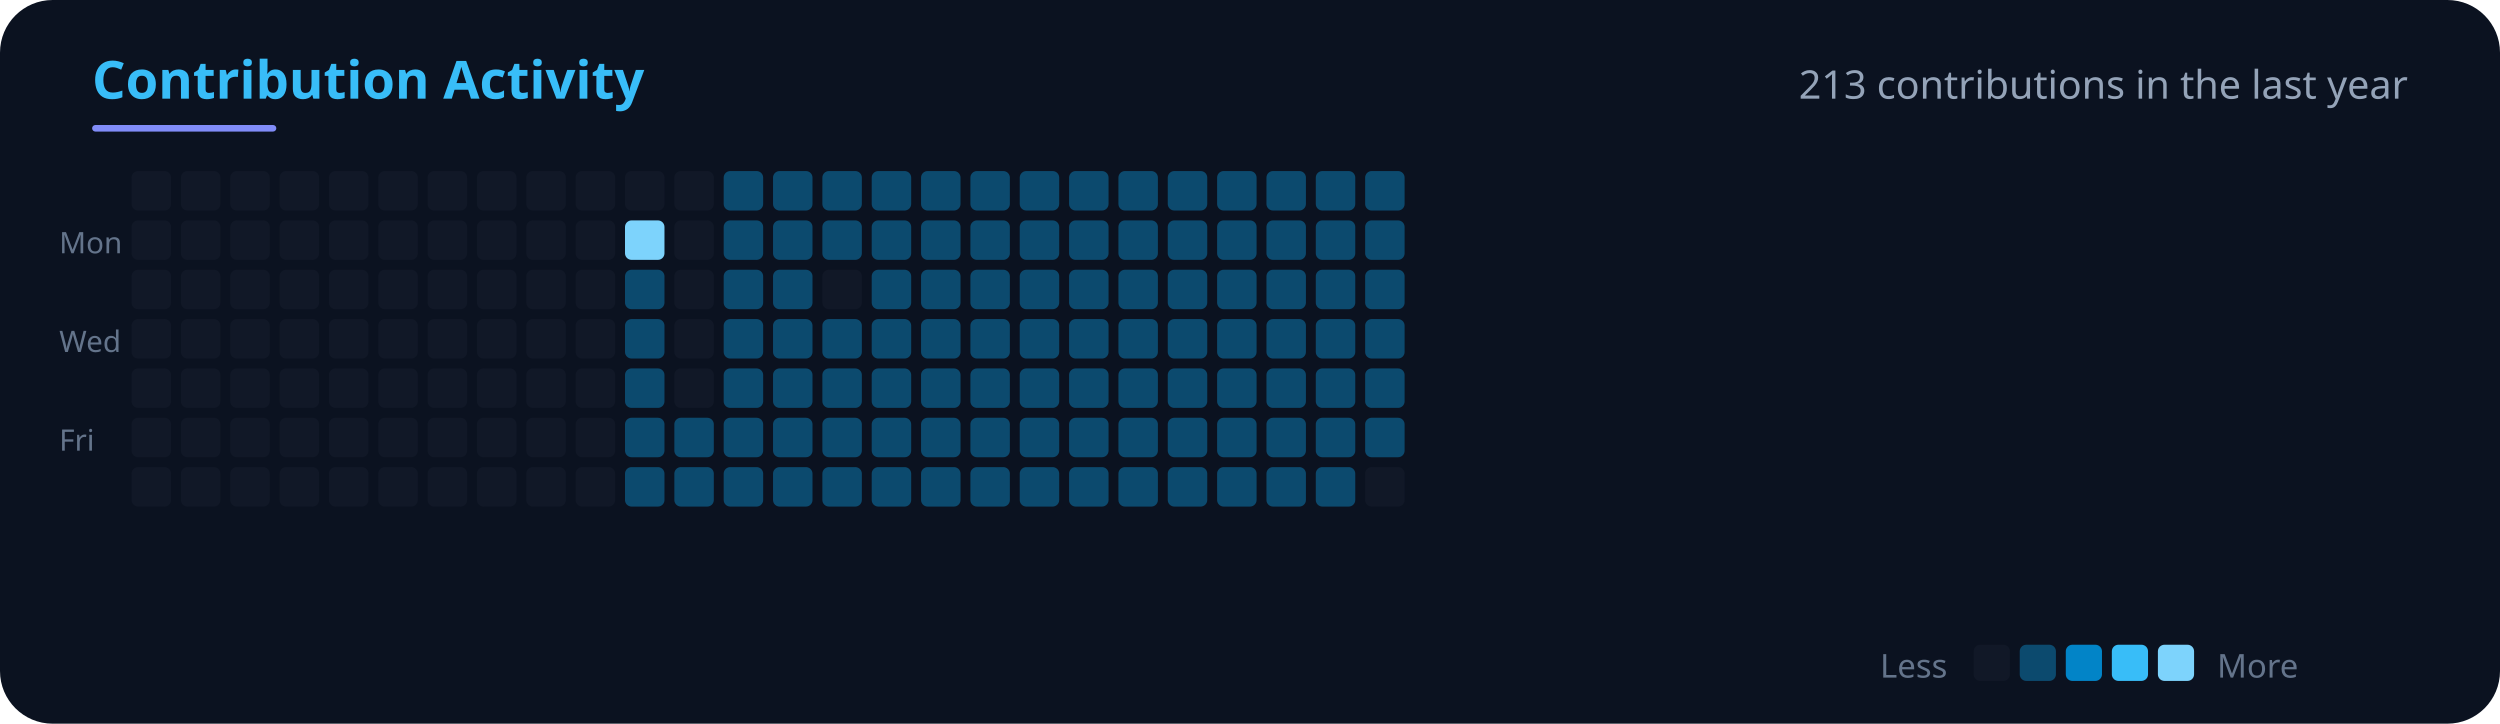
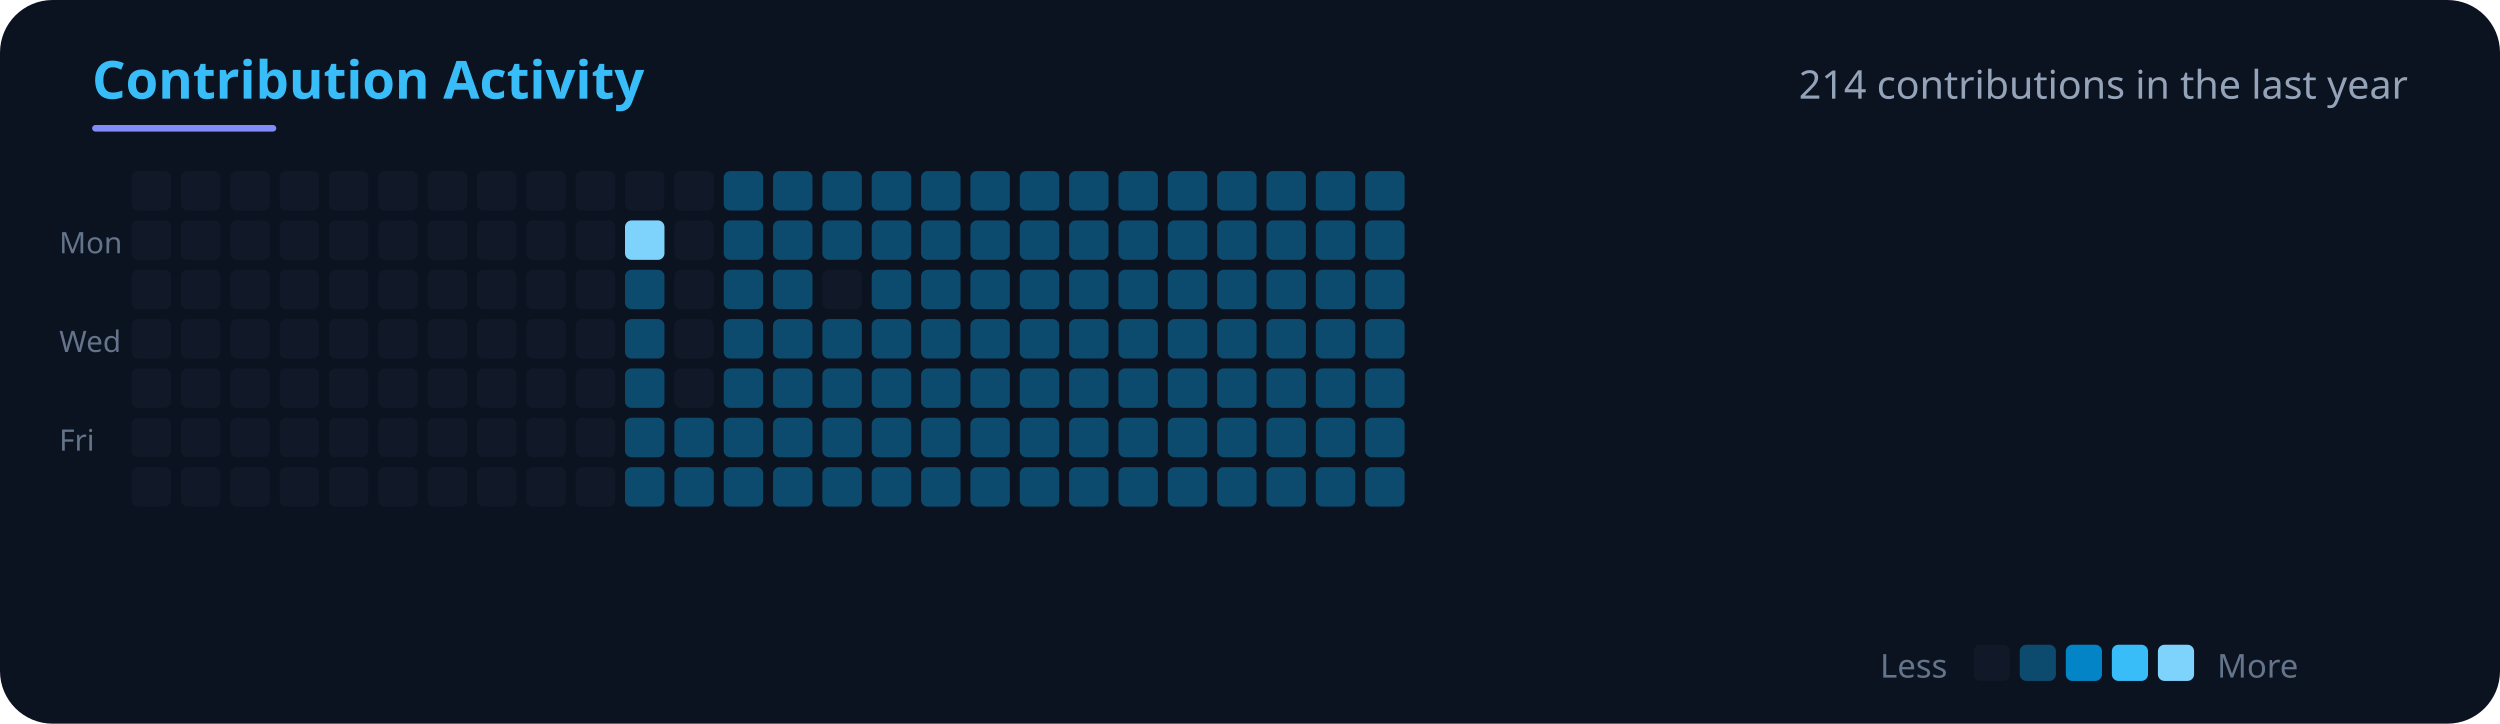
<svg xmlns="http://www.w3.org/2000/svg" width="760" height="220" viewBox="0 0 760 220" role="img">
  <rect width="100%" height="100%" rx="16" fill="#0B1220" />
  <text x="28" y="30" fill="#38BDF8" font-family="Segoe UI, Ubuntu, sans-serif" font-size="16" font-weight="700">Contribution Activity</text>
-   <text x="732" y="30" text-anchor="end" fill="#94A3B8" font-family="Segoe UI, Ubuntu, sans-serif" font-size="12">213 contributions in the last year</text>
+   <text x="732" y="30" text-anchor="end" fill="#94A3B8" font-family="Segoe UI, Ubuntu, sans-serif" font-size="12">214 contributions in the last year</text>
  <rect x="28" y="38" width="56" height="2" rx="1" fill="#818CF8" />
  <text x="18" y="77" fill="#64748B" font-family="Segoe UI, Ubuntu, sans-serif" font-size="9">Mon</text>
  <text x="18" y="107" fill="#64748B" font-family="Segoe UI, Ubuntu, sans-serif" font-size="9">Wed</text>
  <text x="18" y="137" fill="#64748B" font-family="Segoe UI, Ubuntu, sans-serif" font-size="9">Fri</text>
  <rect x="40" y="52" width="12" height="12" rx="2" fill="#111827" />
  <rect x="40" y="67" width="12" height="12" rx="2" fill="#111827" />
  <rect x="40" y="82" width="12" height="12" rx="2" fill="#111827" />
  <rect x="40" y="97" width="12" height="12" rx="2" fill="#111827" />
  <rect x="40" y="112" width="12" height="12" rx="2" fill="#111827" />
  <rect x="40" y="127" width="12" height="12" rx="2" fill="#111827" />
  <rect x="40" y="142" width="12" height="12" rx="2" fill="#111827" />
  <rect x="55" y="52" width="12" height="12" rx="2" fill="#111827" />
  <rect x="55" y="67" width="12" height="12" rx="2" fill="#111827" />
  <rect x="55" y="82" width="12" height="12" rx="2" fill="#111827" />
  <rect x="55" y="97" width="12" height="12" rx="2" fill="#111827" />
  <rect x="55" y="112" width="12" height="12" rx="2" fill="#111827" />
  <rect x="55" y="127" width="12" height="12" rx="2" fill="#111827" />
  <rect x="55" y="142" width="12" height="12" rx="2" fill="#111827" />
  <rect x="70" y="52" width="12" height="12" rx="2" fill="#111827" />
  <rect x="70" y="67" width="12" height="12" rx="2" fill="#111827" />
  <rect x="70" y="82" width="12" height="12" rx="2" fill="#111827" />
  <rect x="70" y="97" width="12" height="12" rx="2" fill="#111827" />
  <rect x="70" y="112" width="12" height="12" rx="2" fill="#111827" />
  <rect x="70" y="127" width="12" height="12" rx="2" fill="#111827" />
  <rect x="70" y="142" width="12" height="12" rx="2" fill="#111827" />
  <rect x="85" y="52" width="12" height="12" rx="2" fill="#111827" />
  <rect x="85" y="67" width="12" height="12" rx="2" fill="#111827" />
  <rect x="85" y="82" width="12" height="12" rx="2" fill="#111827" />
  <rect x="85" y="97" width="12" height="12" rx="2" fill="#111827" />
  <rect x="85" y="112" width="12" height="12" rx="2" fill="#111827" />
  <rect x="85" y="127" width="12" height="12" rx="2" fill="#111827" />
  <rect x="85" y="142" width="12" height="12" rx="2" fill="#111827" />
  <rect x="100" y="52" width="12" height="12" rx="2" fill="#111827" />
  <rect x="100" y="67" width="12" height="12" rx="2" fill="#111827" />
  <rect x="100" y="82" width="12" height="12" rx="2" fill="#111827" />
  <rect x="100" y="97" width="12" height="12" rx="2" fill="#111827" />
  <rect x="100" y="112" width="12" height="12" rx="2" fill="#111827" />
  <rect x="100" y="127" width="12" height="12" rx="2" fill="#111827" />
  <rect x="100" y="142" width="12" height="12" rx="2" fill="#111827" />
  <rect x="115" y="52" width="12" height="12" rx="2" fill="#111827" />
  <rect x="115" y="67" width="12" height="12" rx="2" fill="#111827" />
  <rect x="115" y="82" width="12" height="12" rx="2" fill="#111827" />
  <rect x="115" y="97" width="12" height="12" rx="2" fill="#111827" />
  <rect x="115" y="112" width="12" height="12" rx="2" fill="#111827" />
  <rect x="115" y="127" width="12" height="12" rx="2" fill="#111827" />
  <rect x="115" y="142" width="12" height="12" rx="2" fill="#111827" />
  <rect x="130" y="52" width="12" height="12" rx="2" fill="#111827" />
  <rect x="130" y="67" width="12" height="12" rx="2" fill="#111827" />
  <rect x="130" y="82" width="12" height="12" rx="2" fill="#111827" />
  <rect x="130" y="97" width="12" height="12" rx="2" fill="#111827" />
  <rect x="130" y="112" width="12" height="12" rx="2" fill="#111827" />
  <rect x="130" y="127" width="12" height="12" rx="2" fill="#111827" />
  <rect x="130" y="142" width="12" height="12" rx="2" fill="#111827" />
  <rect x="145" y="52" width="12" height="12" rx="2" fill="#111827" />
  <rect x="145" y="67" width="12" height="12" rx="2" fill="#111827" />
  <rect x="145" y="82" width="12" height="12" rx="2" fill="#111827" />
  <rect x="145" y="97" width="12" height="12" rx="2" fill="#111827" />
  <rect x="145" y="112" width="12" height="12" rx="2" fill="#111827" />
  <rect x="145" y="127" width="12" height="12" rx="2" fill="#111827" />
  <rect x="145" y="142" width="12" height="12" rx="2" fill="#111827" />
  <rect x="160" y="52" width="12" height="12" rx="2" fill="#111827" />
  <rect x="160" y="67" width="12" height="12" rx="2" fill="#111827" />
  <rect x="160" y="82" width="12" height="12" rx="2" fill="#111827" />
  <rect x="160" y="97" width="12" height="12" rx="2" fill="#111827" />
  <rect x="160" y="112" width="12" height="12" rx="2" fill="#111827" />
  <rect x="160" y="127" width="12" height="12" rx="2" fill="#111827" />
  <rect x="160" y="142" width="12" height="12" rx="2" fill="#111827" />
  <rect x="175" y="52" width="12" height="12" rx="2" fill="#111827" />
  <rect x="175" y="67" width="12" height="12" rx="2" fill="#111827" />
  <rect x="175" y="82" width="12" height="12" rx="2" fill="#111827" />
  <rect x="175" y="97" width="12" height="12" rx="2" fill="#111827" />
  <rect x="175" y="112" width="12" height="12" rx="2" fill="#111827" />
  <rect x="175" y="127" width="12" height="12" rx="2" fill="#111827" />
  <rect x="175" y="142" width="12" height="12" rx="2" fill="#111827" />
  <rect x="190" y="52" width="12" height="12" rx="2" fill="#111827" />
  <rect x="190" y="67" width="12" height="12" rx="2" fill="#7DD3FC" />
  <rect x="190" y="82" width="12" height="12" rx="2" fill="#0C4A6E" />
  <rect x="190" y="97" width="12" height="12" rx="2" fill="#0C4A6E" />
  <rect x="190" y="112" width="12" height="12" rx="2" fill="#0C4A6E" />
  <rect x="190" y="127" width="12" height="12" rx="2" fill="#0C4A6E" />
  <rect x="190" y="142" width="12" height="12" rx="2" fill="#0C4A6E" />
  <rect x="205" y="52" width="12" height="12" rx="2" fill="#111827" />
  <rect x="205" y="67" width="12" height="12" rx="2" fill="#111827" />
  <rect x="205" y="82" width="12" height="12" rx="2" fill="#111827" />
  <rect x="205" y="97" width="12" height="12" rx="2" fill="#111827" />
  <rect x="205" y="112" width="12" height="12" rx="2" fill="#111827" />
  <rect x="205" y="127" width="12" height="12" rx="2" fill="#0C4A6E" />
  <rect x="205" y="142" width="12" height="12" rx="2" fill="#0C4A6E" />
  <rect x="220" y="52" width="12" height="12" rx="2" fill="#0C4A6E" />
  <rect x="220" y="67" width="12" height="12" rx="2" fill="#0C4A6E" />
  <rect x="220" y="82" width="12" height="12" rx="2" fill="#0C4A6E" />
  <rect x="220" y="97" width="12" height="12" rx="2" fill="#0C4A6E" />
  <rect x="220" y="112" width="12" height="12" rx="2" fill="#0C4A6E" />
  <rect x="220" y="127" width="12" height="12" rx="2" fill="#0C4A6E" />
  <rect x="220" y="142" width="12" height="12" rx="2" fill="#0C4A6E" />
  <rect x="235" y="52" width="12" height="12" rx="2" fill="#0C4A6E" />
  <rect x="235" y="67" width="12" height="12" rx="2" fill="#0C4A6E" />
  <rect x="235" y="82" width="12" height="12" rx="2" fill="#0C4A6E" />
  <rect x="235" y="97" width="12" height="12" rx="2" fill="#0C4A6E" />
  <rect x="235" y="112" width="12" height="12" rx="2" fill="#0C4A6E" />
  <rect x="235" y="127" width="12" height="12" rx="2" fill="#0C4A6E" />
  <rect x="235" y="142" width="12" height="12" rx="2" fill="#0C4A6E" />
  <rect x="250" y="52" width="12" height="12" rx="2" fill="#0C4A6E" />
  <rect x="250" y="67" width="12" height="12" rx="2" fill="#0C4A6E" />
  <rect x="250" y="82" width="12" height="12" rx="2" fill="#111827" />
  <rect x="250" y="97" width="12" height="12" rx="2" fill="#0C4A6E" />
  <rect x="250" y="112" width="12" height="12" rx="2" fill="#0C4A6E" />
  <rect x="250" y="127" width="12" height="12" rx="2" fill="#0C4A6E" />
  <rect x="250" y="142" width="12" height="12" rx="2" fill="#0C4A6E" />
  <rect x="265" y="52" width="12" height="12" rx="2" fill="#0C4A6E" />
  <rect x="265" y="67" width="12" height="12" rx="2" fill="#0C4A6E" />
  <rect x="265" y="82" width="12" height="12" rx="2" fill="#0C4A6E" />
  <rect x="265" y="97" width="12" height="12" rx="2" fill="#0C4A6E" />
  <rect x="265" y="112" width="12" height="12" rx="2" fill="#0C4A6E" />
  <rect x="265" y="127" width="12" height="12" rx="2" fill="#0C4A6E" />
  <rect x="265" y="142" width="12" height="12" rx="2" fill="#0C4A6E" />
  <rect x="280" y="52" width="12" height="12" rx="2" fill="#0C4A6E" />
  <rect x="280" y="67" width="12" height="12" rx="2" fill="#0C4A6E" />
  <rect x="280" y="82" width="12" height="12" rx="2" fill="#0C4A6E" />
  <rect x="280" y="97" width="12" height="12" rx="2" fill="#0C4A6E" />
  <rect x="280" y="112" width="12" height="12" rx="2" fill="#0C4A6E" />
  <rect x="280" y="127" width="12" height="12" rx="2" fill="#0C4A6E" />
  <rect x="280" y="142" width="12" height="12" rx="2" fill="#0C4A6E" />
  <rect x="295" y="52" width="12" height="12" rx="2" fill="#0C4A6E" />
  <rect x="295" y="67" width="12" height="12" rx="2" fill="#0C4A6E" />
  <rect x="295" y="82" width="12" height="12" rx="2" fill="#0C4A6E" />
  <rect x="295" y="97" width="12" height="12" rx="2" fill="#0C4A6E" />
  <rect x="295" y="112" width="12" height="12" rx="2" fill="#0C4A6E" />
  <rect x="295" y="127" width="12" height="12" rx="2" fill="#0C4A6E" />
  <rect x="295" y="142" width="12" height="12" rx="2" fill="#0C4A6E" />
  <rect x="310" y="52" width="12" height="12" rx="2" fill="#0C4A6E" />
  <rect x="310" y="67" width="12" height="12" rx="2" fill="#0C4A6E" />
  <rect x="310" y="82" width="12" height="12" rx="2" fill="#0C4A6E" />
  <rect x="310" y="97" width="12" height="12" rx="2" fill="#0C4A6E" />
  <rect x="310" y="112" width="12" height="12" rx="2" fill="#0C4A6E" />
  <rect x="310" y="127" width="12" height="12" rx="2" fill="#0C4A6E" />
  <rect x="310" y="142" width="12" height="12" rx="2" fill="#0C4A6E" />
  <rect x="325" y="52" width="12" height="12" rx="2" fill="#0C4A6E" />
  <rect x="325" y="67" width="12" height="12" rx="2" fill="#0C4A6E" />
  <rect x="325" y="82" width="12" height="12" rx="2" fill="#0C4A6E" />
  <rect x="325" y="97" width="12" height="12" rx="2" fill="#0C4A6E" />
  <rect x="325" y="112" width="12" height="12" rx="2" fill="#0C4A6E" />
  <rect x="325" y="127" width="12" height="12" rx="2" fill="#0C4A6E" />
  <rect x="325" y="142" width="12" height="12" rx="2" fill="#0C4A6E" />
  <rect x="340" y="52" width="12" height="12" rx="2" fill="#0C4A6E" />
  <rect x="340" y="67" width="12" height="12" rx="2" fill="#0C4A6E" />
  <rect x="340" y="82" width="12" height="12" rx="2" fill="#0C4A6E" />
  <rect x="340" y="97" width="12" height="12" rx="2" fill="#0C4A6E" />
  <rect x="340" y="112" width="12" height="12" rx="2" fill="#0C4A6E" />
  <rect x="340" y="127" width="12" height="12" rx="2" fill="#0C4A6E" />
  <rect x="340" y="142" width="12" height="12" rx="2" fill="#0C4A6E" />
  <rect x="355" y="52" width="12" height="12" rx="2" fill="#0C4A6E" />
  <rect x="355" y="67" width="12" height="12" rx="2" fill="#0C4A6E" />
  <rect x="355" y="82" width="12" height="12" rx="2" fill="#0C4A6E" />
  <rect x="355" y="97" width="12" height="12" rx="2" fill="#0C4A6E" />
  <rect x="355" y="112" width="12" height="12" rx="2" fill="#0C4A6E" />
  <rect x="355" y="127" width="12" height="12" rx="2" fill="#0C4A6E" />
  <rect x="355" y="142" width="12" height="12" rx="2" fill="#0C4A6E" />
  <rect x="370" y="52" width="12" height="12" rx="2" fill="#0C4A6E" />
  <rect x="370" y="67" width="12" height="12" rx="2" fill="#0C4A6E" />
  <rect x="370" y="82" width="12" height="12" rx="2" fill="#0C4A6E" />
  <rect x="370" y="97" width="12" height="12" rx="2" fill="#0C4A6E" />
  <rect x="370" y="112" width="12" height="12" rx="2" fill="#0C4A6E" />
  <rect x="370" y="127" width="12" height="12" rx="2" fill="#0C4A6E" />
  <rect x="370" y="142" width="12" height="12" rx="2" fill="#0C4A6E" />
  <rect x="385" y="52" width="12" height="12" rx="2" fill="#0C4A6E" />
  <rect x="385" y="67" width="12" height="12" rx="2" fill="#0C4A6E" />
  <rect x="385" y="82" width="12" height="12" rx="2" fill="#0C4A6E" />
  <rect x="385" y="97" width="12" height="12" rx="2" fill="#0C4A6E" />
  <rect x="385" y="112" width="12" height="12" rx="2" fill="#0C4A6E" />
  <rect x="385" y="127" width="12" height="12" rx="2" fill="#0C4A6E" />
  <rect x="385" y="142" width="12" height="12" rx="2" fill="#0C4A6E" />
  <rect x="400" y="52" width="12" height="12" rx="2" fill="#0C4A6E" />
  <rect x="400" y="67" width="12" height="12" rx="2" fill="#0C4A6E" />
  <rect x="400" y="82" width="12" height="12" rx="2" fill="#0C4A6E" />
  <rect x="400" y="97" width="12" height="12" rx="2" fill="#0C4A6E" />
  <rect x="400" y="112" width="12" height="12" rx="2" fill="#0C4A6E" />
  <rect x="400" y="127" width="12" height="12" rx="2" fill="#0C4A6E" />
  <rect x="400" y="142" width="12" height="12" rx="2" fill="#0C4A6E" />
  <rect x="415" y="52" width="12" height="12" rx="2" fill="#0C4A6E" />
  <rect x="415" y="67" width="12" height="12" rx="2" fill="#0C4A6E" />
  <rect x="415" y="82" width="12" height="12" rx="2" fill="#0C4A6E" />
  <rect x="415" y="97" width="12" height="12" rx="2" fill="#0C4A6E" />
  <rect x="415" y="112" width="12" height="12" rx="2" fill="#0C4A6E" />
  <rect x="415" y="127" width="12" height="12" rx="2" fill="#0C4A6E" />
-   <rect x="415" y="142" width="12" height="12" rx="2" fill="#111827" />
+   <rect x="415" y="142" width="12" height="12" rx="2" fill="#0C4A6E" />
  <text x="592" y="206" text-anchor="end" fill="#64748B" font-size="10" font-family="Segoe UI, Ubuntu, sans-serif">Less</text>
  <rect x="600" y="196" width="11" height="11" rx="2" fill="#111827" />
  <rect x="614" y="196" width="11" height="11" rx="2" fill="#0C4A6E" />
  <rect x="628" y="196" width="11" height="11" rx="2" fill="#0284C7" />
  <rect x="642" y="196" width="11" height="11" rx="2" fill="#38BDF8" />
  <rect x="656" y="196" width="11" height="11" rx="2" fill="#7DD3FC" />
  <text x="674" y="206" fill="#64748B" font-size="10" font-family="Segoe UI, Ubuntu, sans-serif">More</text>
</svg>
